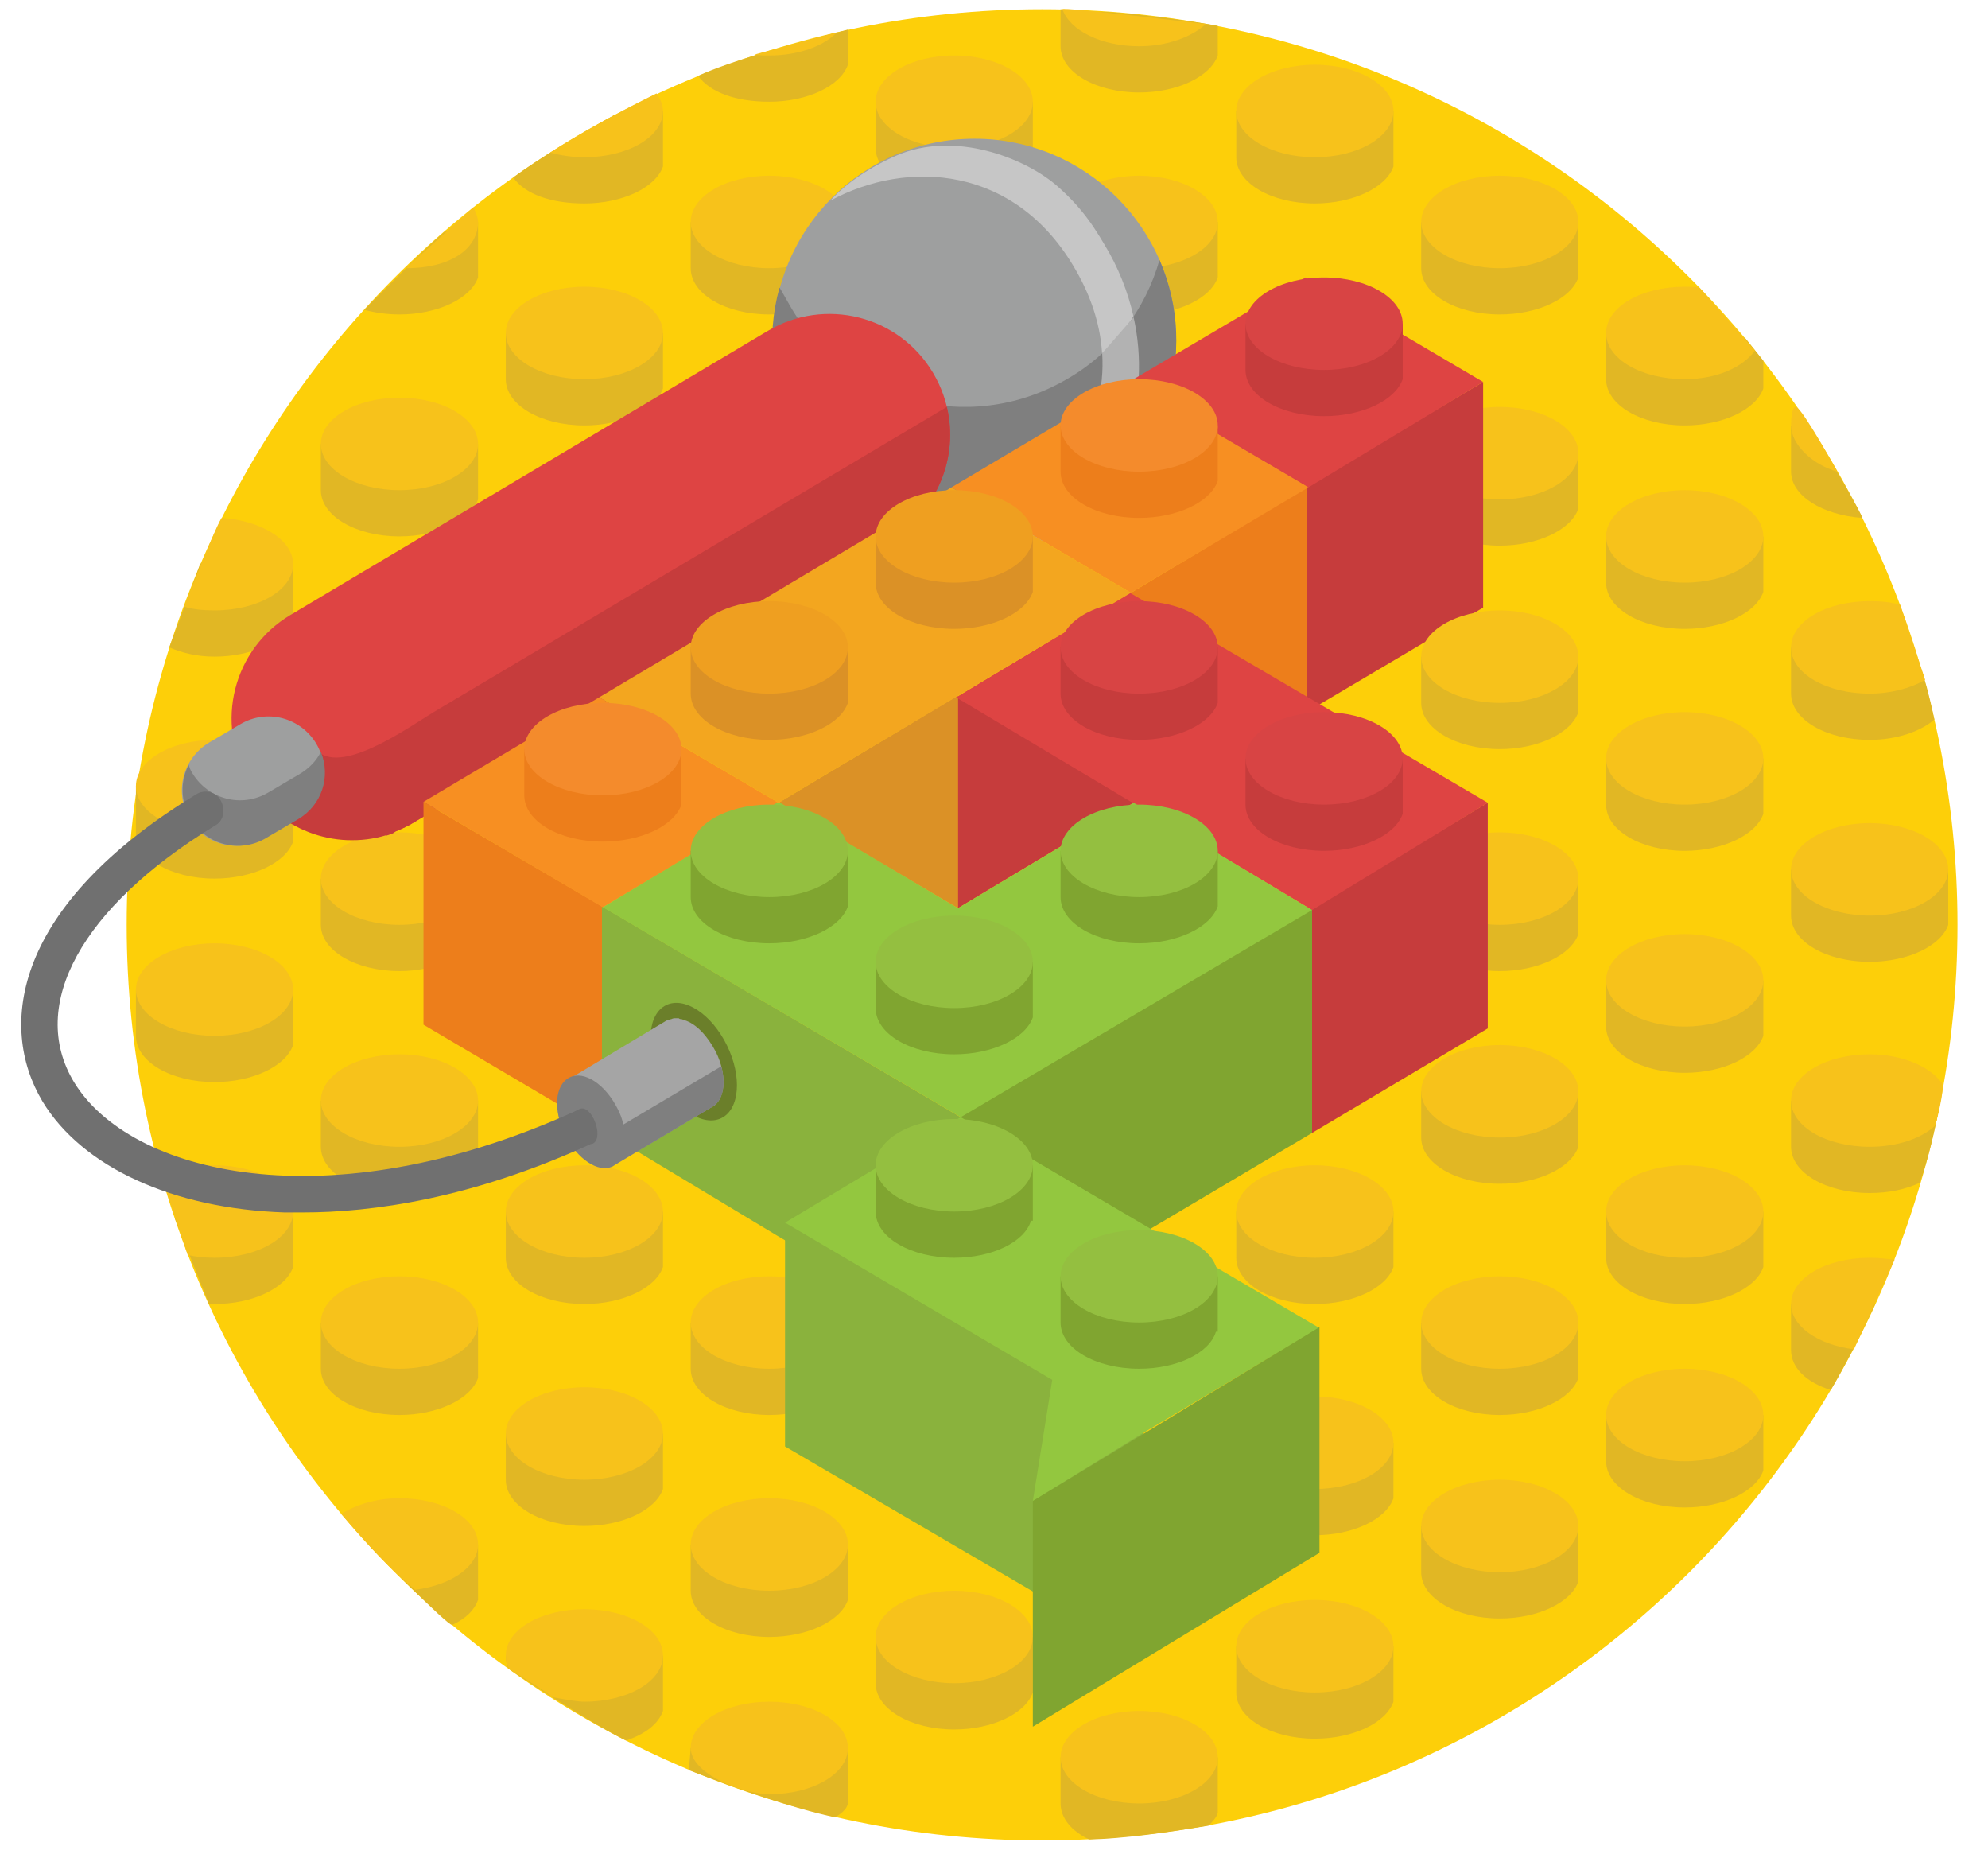
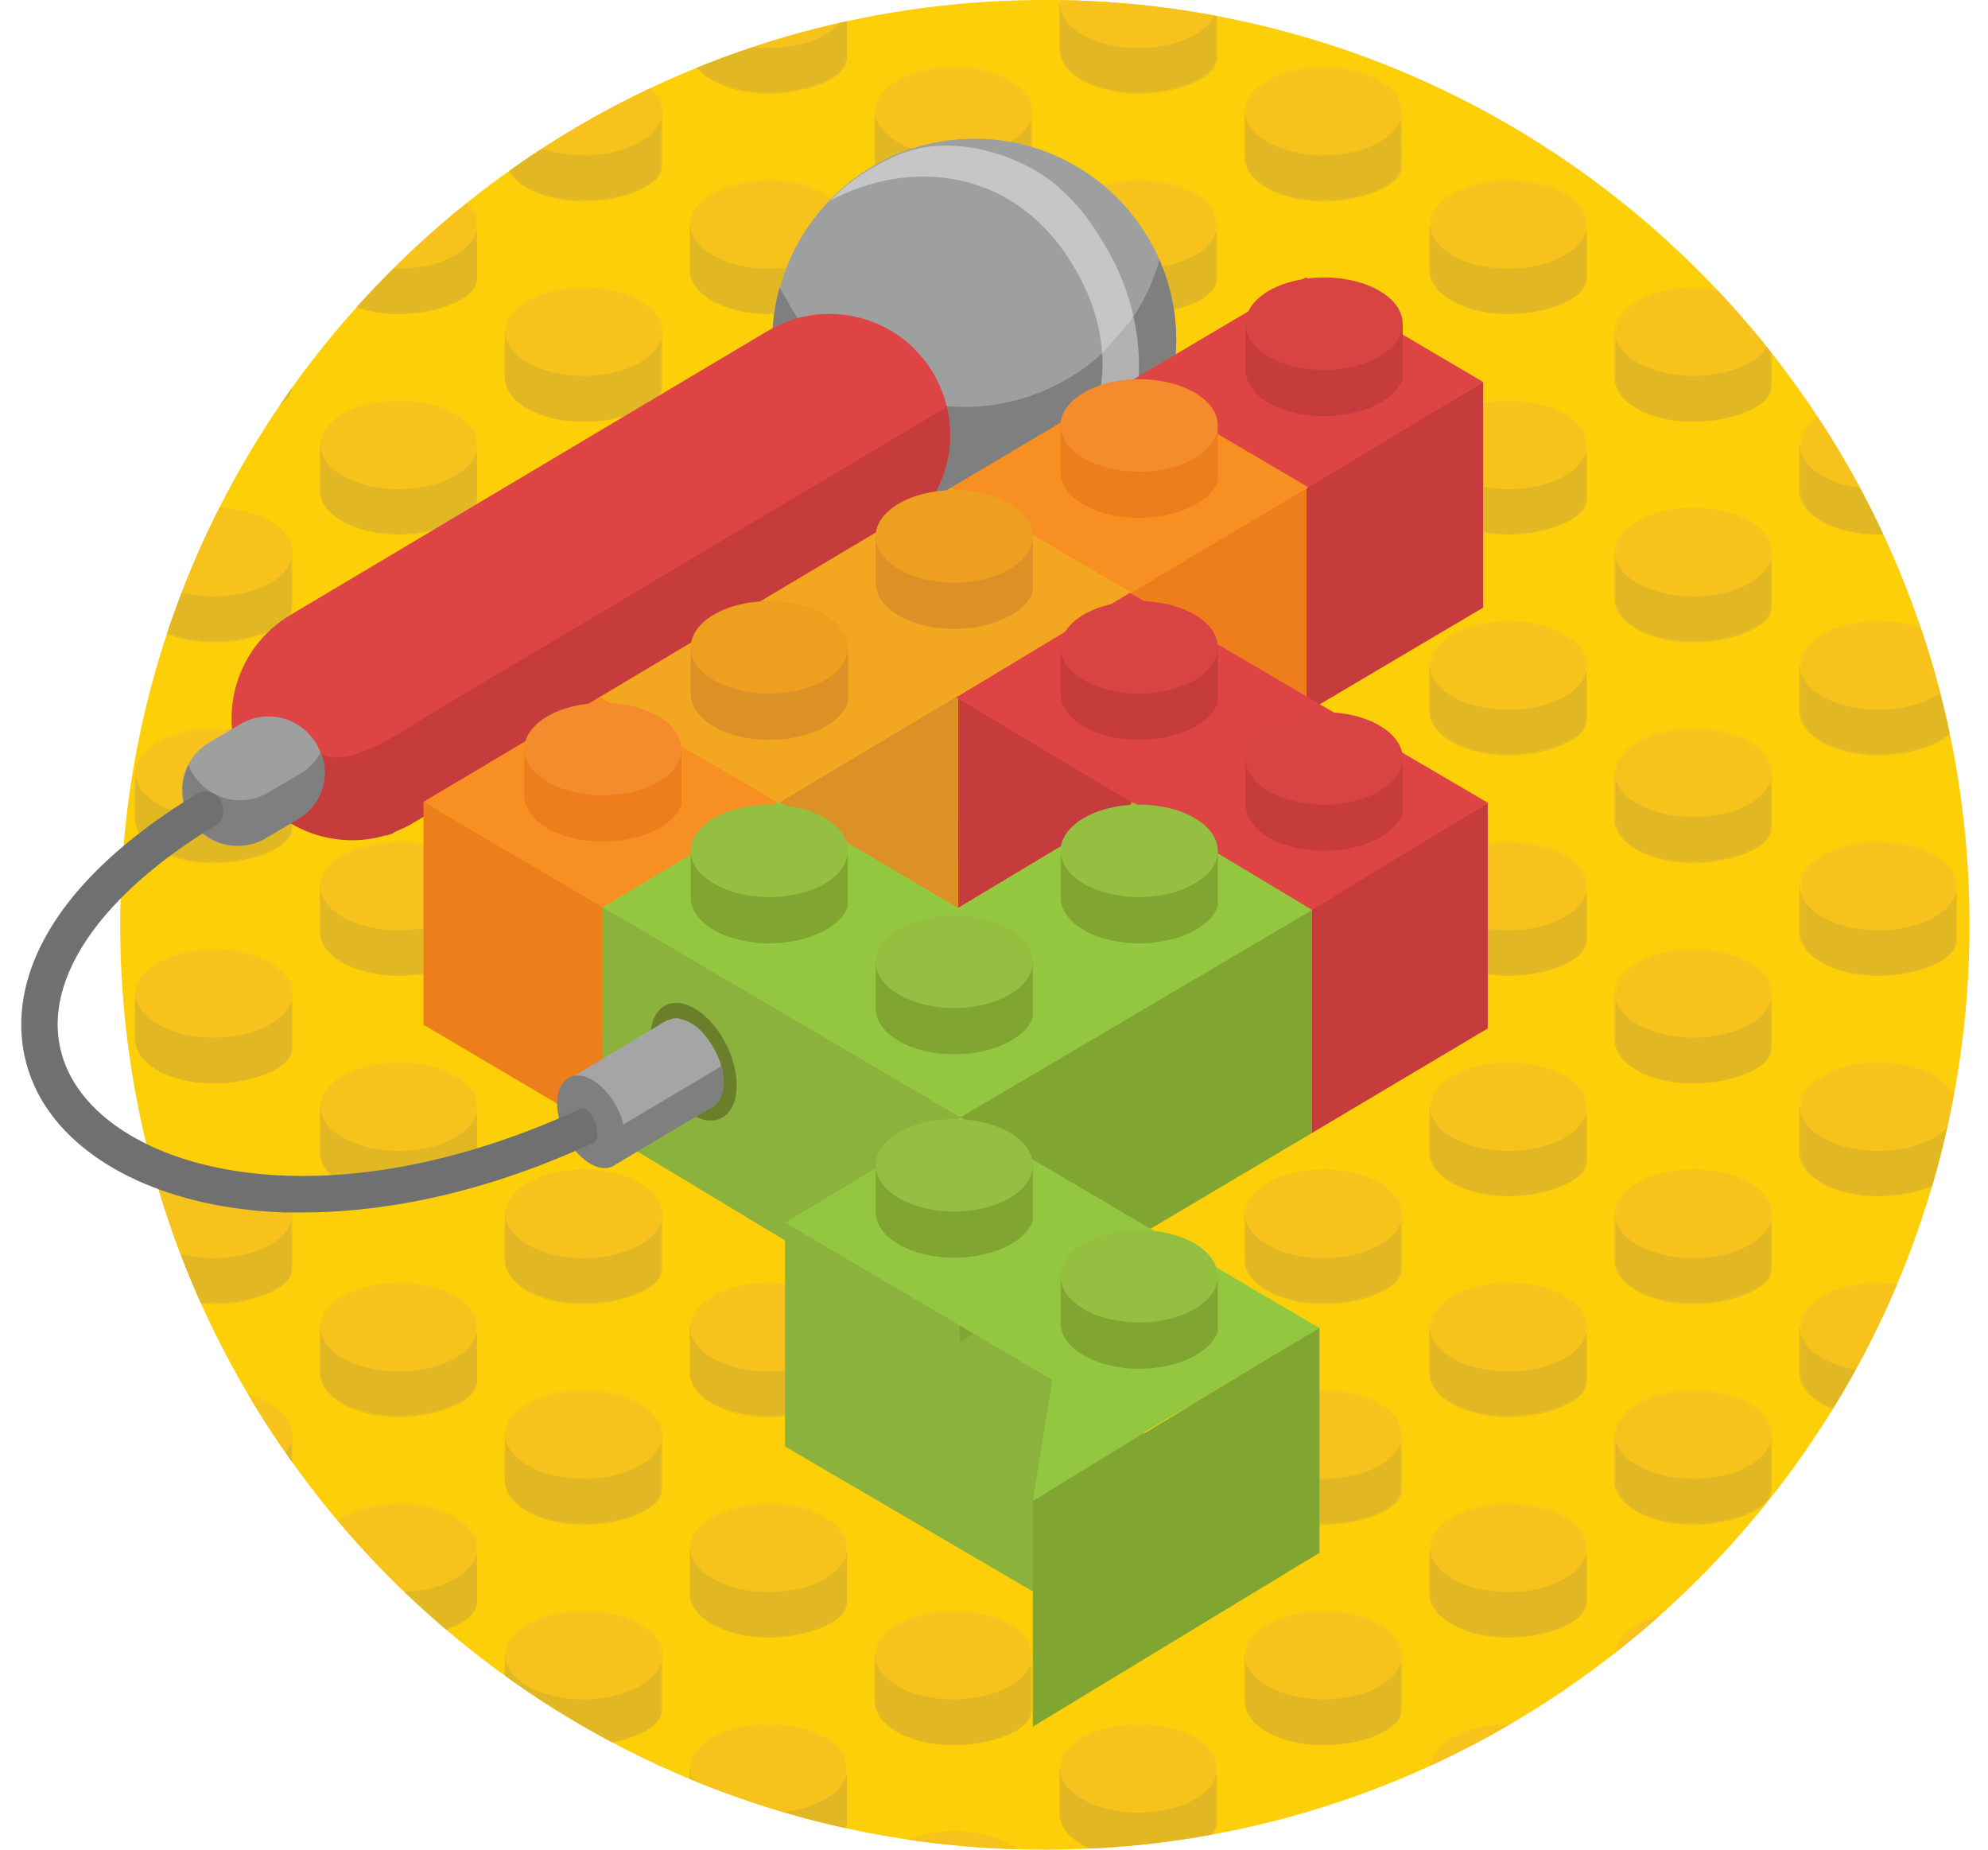
- <svg xmlns="http://www.w3.org/2000/svg" id="Layer_1" viewBox="8 0 215 200">
-   <style>.st0{fill:#fdcf09}.st1{fill:#e1b724}.st2{fill:#f7c21b}.st3{fill:#9e9f9f}.st4{fill:#c6c6c6}.st5{fill:#7f7f7f}.st6{fill:#b2b2b2}.st7{fill:#de4443}.st8{fill:#c63c3c}.st9{fill:#ed7e1b}.st10{fill:#8ab23d}.st11{fill:#80a530}.st12{fill:#f78f22}.st13{fill:#db9126}.st14{fill:#93c73f}.st15{fill:#f3a61f}.st16{fill:#ef9f20}.st17{fill:#f48b2c}.st18{fill:#d84444}.st19{fill:#94bf40}.st20{fill:#6b7f2a}.st21{fill:#a5a5a5}.st22{fill:#707070}</style>
-   <circle id="XMLID_62_" class="st0" cx="120.7" cy="100" r="99" />
-   <g id="XMLID_5_">
-     <path id="XMLID_23_" class="st1" d="M116.2 36c-1.4-.6-3.1-1-5-1-2.2 0-4.3.5-5.8 1.4l-2.7-1.4v5c0 2.8 3.8 5 8.5 5 4.1 0 7.6-1.7 8.3-4h.2v-6l-3.5 1z" />
-     <ellipse id="XMLID_22_" class="st2" cx="111.2" cy="35" rx="8.5" ry="5" />
-     <path id="XMLID_20_" class="st1" d="M96.2 49c-1.4-.6-3.1-1-5-1-2.2 0-4.3.5-5.8 1.4L82.7 48v5c0 2.8 3.8 5 8.5 5 4.1 0 7.6-1.7 8.3-4h.2v-6l-3.5 1z" />
-     <ellipse id="XMLID_19_" class="st2" cx="91.2" cy="48" rx="8.5" ry="5" />
-     <path id="XMLID_17_" class="st1" d="M76.2 61c-1.4-.6-3.1-1-5-1-2.2 0-4.3.5-5.8 1.4L62.7 60v5c0 2.8 3.8 5 8.5 5 4.1 0 7.6-1.7 8.3-4h.2v-6l-3.5 1z" />
-     <ellipse id="XMLID_16_" class="st2" cx="71.2" cy="60" rx="8.5" ry="5" />
-     <path id="XMLID_14_" class="st1" d="M56.2 73c-1.4-.6-3.1-1-5-1-2.2 0-4.3.5-5.8 1.4L42.7 72v5c0 2.8 3.8 5 8.5 5 4.1 0 7.6-1.7 8.3-4h.2v-6l-3.5 1z" />
-     <ellipse id="XMLID_13_" class="st2" cx="51.2" cy="72" rx="8.5" ry="5" />
-     <path id="XMLID_11_" class="st1" d="M36.2 86c-1.4-.6-3.1-1-5-1-2.2 0-4.3.5-5.8 1.4L22.7 85v5c0 2.8 3.8 5 8.5 5 4.1 0 7.7-1.7 8.5-4v-6l-3.5 1z" />
-     <ellipse id="XMLID_10_" class="st2" cx="31.2" cy="85" rx="8.5" ry="5" />
-     <path id="XMLID_8_" class="st1" d="M136.2 25c-1.4-.6-3.1-1-5-1-2.2 0-4.3.5-5.8 1.4l-2.7-1.4v5c0 2.8 3.8 5 8.5 5 4.1 0 7.7-1.7 8.5-4v-6l-3.5 1z" />
-     <ellipse id="XMLID_7_" class="st2" cx="131.2" cy="24" rx="8.5" ry="5" />
-     <path id="XMLID_12_" class="st1" d="M155.2 13c-1.4-.6-3.1-1-5-1-2.2 0-4.3.5-5.8 1.4l-2.7-1.4v5c0 2.8 3.8 5 8.5 5 4.1 0 7.7-1.7 8.5-4v-6l-3.5 1z" />
-     <ellipse id="XMLID_9_" class="st2" cx="150.2" cy="12" rx="8.5" ry="5" />
+ <svg xmlns="http://www.w3.org/2000/svg" xmlns:xlink="http://www.w3.org/1999/xlink" viewBox="8 0 215 200">
+   <clipPath id="a">
+     <circle id="b" fill="#fdcf09" cx="121" cy="100" r="100" />
+   </clipPath>
+   <g clip-path="url(#a)">
+     <use xlink:href="#b" />
+     <pattern id="e" patternUnits="userSpaceOnUse" x=".6" y="-6.6" width="40" height="23.85">
+       <g id="d">
+         <path id="c" fill="#e1b724" d="M2 6.1v5.8c0 2.7 3.8 4.8 8.5 4.8 4.1 0 8.5-1.6 8.5-3.8V7H2z" />
+         <use xlink:href="#c" x="20" y="-12.2" />
+         <ellipse fill="#f7c21b" cx="10.55" cy="7" rx="8.5" ry="4.8" />
+       </g>
+       <use xlink:href="#d" x="20" y="11.6" />
+     </pattern>
+     <path fill="url(#e)" d="M0 0h220v200H0z" />
+     <circle fill="#9e9f9f" cx="113.4" cy="36.8" r="21.8" />
+     <path fill="#c6c6c6" d="M119.3 59.4l-2.1-3.4c8-4.8 13.7-15.3 7.2-26.7-6.5-11.5-18.3-12.1-26.6-7.6 1.7-1.9 4.4-3.7 7.2-4.9 6.3-2.7 13.8.3 17.2 3.2 3 2.6 4.3 4.8 5.8 7.4 5.3 9.6 5 23.8-8.7 32z" />
+     <path fill="#7f7f7f" d="M133.4 28.1c-1.5 5.3-5 10.1-10.2 13-10.5 6-23.8 2.4-29.8-8.1-.3-.5-1-1.8-1.1-1.9-1.5 5.4-.9 11.4 2.1 16.6 6 10.5 19.3 14.1 29.8 8.1 9.8-5.7 13.6-17.6 9.2-27.7z" />
+     <path fill="#b2b2b2" d="M119.3 59.4l-2.1-3.4c5.9-3.5 10.5-10.1 10-17.8l3.4-3.9c1.9 8.6-.6 18.7-11.3 25.1z" />
+     <path fill="#de4443" d="M104.4 58.2L52.8 88.9c-6.2 3.7-14.2 1.7-17.9-4.5-3.7-6.2-1.7-14.2 4.5-17.9L91 35.8c6.2-3.7 14.2-1.7 17.9 4.5 3.7 6.2 1.7 14.2-4.5 17.9z" />
+     <path fill="#c63c3c" d="M110.4 44l-55 32.7c-2.6 1.5-9.6 6.7-12.7 4.8-6.2 3.7-11.5-3.2-7.8 3 3.1 5.2 9.3 7.5 14.9 5.8-.3.2.7-.2.7-.2l.3-.2c.7-.3 1.4-.6 2-1l51.6-30.7c5-3 7.3-8.8 6-14.2zm58.5 67.2l-19 11.3V98.1l19-11.3zm-.5-45.5L149.3 77V52.6l19.1-11.3zm-37.8 21.1l-19 11.4V75.4z" />
+     <use xlink:href="#c" x="-40" y="-23" />
+     <path fill="#8ab23d" d="M73.1 98v24.2l19.1 11.5 19.5 11.4.2-24.3z" />
+     <path fill="#8ab23d" d="M131.7 179.1l-38.8-22.7v-24.2l38.8 22.7z" />
+     <path fill="#80a530" d="M149.9 122.5l-38.1 22.6v-24.4l38.1-22.6zm.8 45.4l-31 18.8v-24.4l31-18.8z" />
+     <path fill="#ed7e1b" d="M149.3 77.1l-19 11.3V64.1l19-11.4zm-76.2 45.1l-19.3-11.4V86.7L73.1 98z" />
+     <path fill="#f78f22" d="M92.2 86.8l-19 11.3-19.4-11.4 19-11.3zm57.3-34.1l-19.2 11.4-19.4-11.4 19.2-11.4z" />
+     <path fill="#db9126" d="M111.6 98.2L92.2 86.8l19.4-11.6z" />
+     <path fill="#f3a61f" d="M130.3 64.1l-19.4-11.4-38.1 22.7 19.4 11.4z" />
+     <path fill="#de4443" d="M168.4 41.3l-18.9 11.4-19.4-11.4L149.2 30zm-38.2 22.8l-18.8 11.3 38.5 23 19-11.6z" />
+     <path fill="#93c73f" d="M149.9 98.4l-19.3-11.6-19 11.4-19.4-11.5-19 11.4 38.7 22.7zm-38 22.4l-19 11.4 28.9 17-2.1 13.1 12-7.4 19-11.3z" />
+     <g id="f">
+       <path fill="#db9126" d="M96.2 71c-1.4-.6-3.1-1-5-1-2.2 0-4.3.5-5.8 1.4L82.7 70v5c0 2.8 3.8 5 8.5 5 4.1 0 7.7-1.7 8.5-4v-6l-3.5 1z" />
+       <ellipse fill="#ef9f20" cx="91.2" cy="70" rx="8.5" ry="5" />
+     </g>
+     <g id="g">
+       <path fill="#ed7e1b" d="M136.2 47c-1.4-.6-3.1-1-5-1-2.2 0-4.3.5-5.8 1.4l-2.7-1.4v5c0 2.8 3.8 5 8.5 5 4.1 0 7.7-1.7 8.5-4v-6l-3.5 1z" />
+       <ellipse fill="#f48b2c" cx="131.2" cy="46" rx="8.5" ry="5" />
+     </g>
+     <g id="h">
+       <path fill="#c63c3c" d="M156.2 36c-1.4-.6-3.1-1-5-1-2.2 0-4.3.5-5.8 1.4l-2.7-1.4v5c0 2.8 3.8 5 8.5 5 4.1 0 7.7-1.7 8.5-4v-6l-3.5 1z" />
+       <ellipse fill="#d84444" cx="151.2" cy="35" rx="8.5" ry="5" />
+     </g>
+     <g id="i">
+       <path fill="#80a530" d="M96.2 93c-1.4-.6-3.1-1-5-1-2.2 0-4.3.5-5.8 1.4L82.7 92v5c0 2.8 3.8 5 8.5 5 4.1 0 7.7-1.7 8.5-4v-6l-3.5 1z" />
+       <ellipse fill="#94bf40" cx="91.2" cy="92" rx="8.5" ry="5" />
+     </g>
+     <use xlink:href="#f" x="20" y="-12" />
+     <use xlink:href="#g" x="-58" y="35" />
+     <use xlink:href="#h" y="47" />
+     <use xlink:href="#h" x="-20" y="35" />
+     <use xlink:href="#i" x="40" />
+     <use xlink:href="#i" x="20" y="12" />
+     <use xlink:href="#i" x="20" y="34" />
+     <use xlink:href="#i" x="40" y="46" />
+     <path fill="#9e9f9f" d="M28.5 88.5c-1.7-2.9-.7-6.5 2.1-8.2l3.4-2c2.9-1.7 6.5-.7 8.2 2.1 1.7 2.9.7 6.5-2.1 8.2l-3.4 2c-2.9 1.7-6.6.8-8.2-2.1z" />
+     <ellipse transform="rotate(154 83 114.8)" fill="#6b7f2a" cx="83" cy="114.8" rx="4" ry="6.8" />
+     <path fill="#a5a5a5" d="M85.4 113.7c-.9-1.7-2.1-3-3.4-3.4-.1 0-.2-.1-.3-.1-.1 0-.2 0-.3-.1h-.3c-.2 0-.3 0-.5.1-.1 0-.3.1-.4.1s-.1.1-.2.1l-10 6 4.2 9.7 10.6-6.3c1.7-.7 1.9-3.5.6-6.1z" />
+     <path fill="#7f7f7f" d="M40.4 83.7l-3.4 2c-2.9 1.7-6.5.7-8.2-2.1-.2-.3-.3-.6-.4-.9-.9 1.8-.9 3.9.2 5.8 1.7 2.9 5.4 3.8 8.2 2.1l3.4-2c2.6-1.5 3.6-4.6 2.5-7.3-.5 1-1.3 1.8-2.3 2.4zM86 115.3l-10.6 6.3c-.1-.6-.3-1.1-.6-1.7-1.3-2.6-3.6-4.2-5.2-3.4-1.6.8-1.8 3.5-.5 6.2 1.3 2.6 3.6 4.2 5.2 3.4.1-.1.2-.1.3-.2l10.4-6.2c1.3-.7 1.5-2.7 1-4.4z" />
  </g>
-   <g id="XMLID_132_">
-     <path id="XMLID_144_" class="st1" d="M215.2 95c-1.4-.6-3.1-1-5-1-2.2 0-4.3.5-5.8 1.4l-2.7-1.4v5c0 2.8 3.8 5 8.5 5 4.1 0 7.7-1.7 8.5-4v-6l-3.5 1z" />
-     <ellipse id="XMLID_143_" class="st2" cx="210.2" cy="94" rx="8.5" ry="5" />
-     <path id="XMLID_142_" class="st1" d="M195.2 107c-1.4-.6-3.1-1-5-1-2.2 0-4.3.5-5.8 1.4l-2.7-1.4v5c0 2.8 3.8 5 8.5 5 4.1 0 7.7-1.7 8.5-4v-6l-3.5 1z" />
-     <ellipse id="XMLID_141_" class="st2" cx="190.2" cy="106" rx="8.5" ry="5" />
-     <path id="XMLID_140_" class="st1" d="M175.2 119c-1.4-.6-3.1-1-5-1-2.2 0-4.3.5-5.8 1.4l-2.7-1.4v5c0 2.8 3.8 5 8.5 5 4.1 0 7.7-1.7 8.5-4v-6l-3.5 1z" />
-     <ellipse id="XMLID_139_" class="st2" cx="170.2" cy="118" rx="8.5" ry="5" />
-     <path id="XMLID_138_" class="st1" d="M155.2 132c-1.4-.6-3.1-1-5-1-2.2 0-4.3.5-5.8 1.4l-2.7-1.4v5c0 2.8 3.8 5 8.5 5 4.1 0 7.7-1.7 8.5-4v-6l-3.5 1z" />
-     <ellipse id="XMLID_137_" class="st2" cx="150.2" cy="131" rx="8.5" ry="5" />
-   </g>
-   <g id="XMLID_162_">
-     <path id="XMLID_170_" class="st1" d="M215.2 120c-1.4-.6-3.1-1-5-1-2.2 0-4.3.5-5.8 1.4l-2.7-1.4v5c0 2.8 3.8 5 8.5 5 2.1 0 3.9-.4 5.4-1.1.9-2.4 1.6-5.4 2.2-8.6l-2.6.7z" />
-     <path id="XMLID_169_" class="st2" d="M217.3 121.7c-1.5 1.4-4.1 2.3-7.1 2.3-4.7 0-8.5-2.2-8.5-5s3.8-5 8.5-5c3.5 0 6.5 1.3 7.8 3.1.4.6-.7 4.6-.7 4.6z" />
-     <path id="XMLID_168_" class="st1" d="M195.2 132c-1.4-.6-3.1-1-5-1-2.2 0-4.3.5-5.8 1.4l-2.7-1.4v5c0 2.8 3.8 5 8.5 5 4.1 0 7.7-1.7 8.5-4v-6l-3.5 1z" />
-     <ellipse id="XMLID_167_" class="st2" cx="190.2" cy="131" rx="8.5" ry="5" />
-     <path id="XMLID_166_" class="st1" d="M175.2 144c-1.4-.6-3.1-1-5-1-2.2 0-4.3.5-5.8 1.4l-2.7-1.4v5c0 2.8 3.8 5 8.5 5 4.1 0 7.7-1.7 8.5-4v-6l-3.5 1z" />
-     <ellipse id="XMLID_165_" class="st2" cx="170.2" cy="143" rx="8.5" ry="5" />
-     <path id="XMLID_164_" class="st1" d="M155.2 157c-1.4-.6-3.1-1-5-1-2.2 0-4.3.5-5.8 1.4l-2.7-1.4v5c0 2.8 3.8 5 8.5 5 4.1 0 7.7-1.7 8.5-4v-6l-3.5 1z" />
-     <ellipse id="XMLID_163_" class="st2" cx="150.2" cy="156" rx="8.5" ry="5" />
-   </g>
-   <g id="XMLID_171_">
-     <path id="XMLID_179_" class="st1" d="M210.8 141c-2.2 0-4.9.5-6.4 1.4l-2.7-1.4v5c0 1.9 1.7 3.5 4.3 4.3 1.4-2.4 3.1-5.7 4.8-9.3z" />
-     <path id="XMLID_178_" class="st2" d="M208.5 145.9c-3.9-.5-6.8-2.5-6.8-4.9 0-2.8 3.8-5 8.5-5 .9 0 1.8.1 2.7.2l-4.4 9.7z" />
-     <path id="XMLID_177_" class="st1" d="M195.2 154c-1.4-.6-3.1-1-5-1-2.2 0-4.3.5-5.8 1.4l-2.7-1.4v5c0 2.8 3.8 5 8.5 5 4.1 0 7.7-1.7 8.5-4v-6l-3.5 1z" />
-     <ellipse id="XMLID_176_" class="st2" cx="190.2" cy="153" rx="8.5" ry="5" />
-     <path id="XMLID_175_" class="st1" d="M175.2 166c-1.4-.6-3.1-1-5-1-2.2 0-4.3.5-5.8 1.4l-2.7-1.4v5c0 2.8 3.8 5 8.5 5 4.1 0 7.7-1.7 8.5-4v-6l-3.5 1z" />
-     <ellipse id="XMLID_174_" class="st2" cx="170.2" cy="165" rx="8.5" ry="5" />
-     <path id="XMLID_173_" class="st1" d="M155.2 179c-1.4-.6-3.1-1-5-1-2.2 0-4.3.5-5.8 1.4l-2.7-1.4v5c0 2.8 3.8 5 8.5 5 4.1 0 7.7-1.7 8.5-4v-6l-3.5 1z" />
-     <ellipse id="XMLID_172_" class="st2" cx="150.2" cy="178" rx="8.5" ry="5" />
-   </g>
-   <g id="XMLID_133_">
-     <path id="XMLID_147_" class="st1" d="M215.2 71c-1.4-.6-3.1-1-5-1-2.2 0-4.3.5-5.8 1.4l-2.7-1.4v5c0 2.8 3.8 5 8.5 5 2.9 0 5.5-.9 7-2.2-1.2-5.7-2-6.8-2-6.8z" />
-     <path id="XMLID_146_" class="st2" d="M216.2 73.5c-1.5.9-3.7 1.5-6 1.5-4.7 0-8.5-2.2-8.5-5s3.8-5 8.5-5c1.2 0 2.3.1 3.3.4l2.7 8.1z" />
-     <path id="XMLID_145_" class="st1" d="M195.2 83c-1.4-.6-3.1-1-5-1-2.2 0-4.3.5-5.8 1.4l-2.7-1.4v5c0 2.8 3.8 5 8.5 5 4.1 0 7.7-1.7 8.5-4v-6l-3.5 1z" />
-     <ellipse id="XMLID_136_" class="st2" cx="190.2" cy="82" rx="8.5" ry="5" />
-     <path id="XMLID_135_" class="st1" d="M175.2 96c-1.4-.6-3.1-1-5-1-2.2 0-4.3.5-5.8 1.4l-2.7-1.4v5c0 2.8 3.8 5 8.5 5 4.1 0 7.7-1.7 8.5-4v-6l-3.5 1z" />
-     <ellipse id="XMLID_134_" class="st2" cx="170.2" cy="95" rx="8.5" ry="5" />
-   </g>
-   <g id="XMLID_155_">
-     <path id="XMLID_159_" class="st1" d="M195.2 37c-1.4-.6-3.1-1-5-1-2.2 0-4.3.5-5.8 1.4l-2.7-1.4v5c0 2.8 3.8 5 8.5 5 4.1 0 7.7-1.7 8.5-4v-3l-2-2.5-1.5.5z" />
-     <path id="XMLID_158_" class="st2" d="M197.8 37.9c-1.3 1.8-4.1 3.1-7.6 3.1-4.7 0-8.5-2.2-8.5-5s3.8-5 8.5-5c.5 0 1.1 0 1.6.1l6 6.8z" />
-     <path id="XMLID_157_" class="st1" d="M175.2 50c-1.4-.6-3.1-1-5-1-2.2 0-4.3.5-5.8 1.4l-2.7-1.4v5c0 2.8 3.8 5 8.5 5 4.1 0 7.7-1.7 8.5-4v-6l-3.5 1z" />
-     <ellipse id="XMLID_156_" class="st2" cx="170.2" cy="49" rx="8.5" ry="5" />
-   </g>
-   <g id="XMLID_18_">
-     <path id="XMLID_94_" class="st1" d="M116.2 12c-1.4-.6-3.1-1-5-1-2.2 0-4.3.5-5.8 1.4l-2.7-1.4v5c0 2.8 3.8 5 8.5 5 4.1 0 7.6-1.7 8.3-4h.2v-6l-3.5 1z" />
-     <ellipse id="XMLID_93_" class="st2" cx="111.2" cy="11" rx="8.5" ry="5" />
-     <path id="XMLID_92_" class="st1" d="M96.2 25c-1.4-.6-3.1-1-5-1-2.2 0-4.3.5-5.8 1.4L82.7 24v5c0 2.8 3.8 5 8.5 5 4.1 0 7.6-1.7 8.3-4h.2v-6l-3.5 1z" />
-     <ellipse id="XMLID_91_" class="st2" cx="91.2" cy="24" rx="8.5" ry="5" />
-     <path id="XMLID_90_" class="st1" d="M76.2 37c-1.4-.6-3.1-1-5-1-2.2 0-4.3.5-5.8 1.4L62.7 36v5c0 2.8 3.8 5 8.5 5 4.1 0 7.7-1.7 8.5-4v-6l-3.5 1z" />
-     <ellipse id="XMLID_89_" class="st2" cx="71.2" cy="36" rx="8.5" ry="5" />
-     <path id="XMLID_88_" class="st1" d="M56.2 49c-1.4-.6-3.1-1-5-1-2.2 0-4.3.5-5.8 1.4L42.7 48v5c0 2.8 3.8 5 8.5 5 4.1 0 7.7-1.7 8.5-4v-6l-3.5 1z" />
-     <ellipse id="XMLID_87_" class="st2" cx="51.2" cy="48" rx="8.5" ry="5" />
-     <path id="XMLID_86_" class="st1" d="M36.2 62c-1.4-.6-3.1-1-5-1-.5 0-1.4-.4-1.6.1-.4 1.2-3.3 8.9-3.3 8.9 1.4.6 3 1 4.9 1 4.1 0 7.6-1.7 8.3-4h.2v-6l-3.5 1z" />
-     <path id="XMLID_85_" class="st2" d="M39.7 61c0 2.8-3.8 5-8.5 5-1.2 0-2.3-.1-3.3-.4 0 0 3.8-9.6 4.1-9.6 4.3.3 7.7 2.4 7.7 5z" />
-     <path id="XMLID_84_" class="st1" d="M125.4 1.4l-2.7-.4v4c0 2.8 3.8 5 8.5 5 4.1 0 7.7-1.7 8.5-4V2.8c-1.2-.3-13.1-2-14.3-1.4z" />
-     <path id="XMLID_83_" class="st2" d="M138.4 2.6C136.9 4 134.2 5 131.2 5c-4.1 0-7.5-1.7-8.3-4-.2-.3 15.5 1.6 15.5 1.6z" />
-   </g>
-   <path id="XMLID_82_" class="st1" d="M36.2 108c-1.4-.6-3.1-1-5-1-2.2 0-4.3.5-5.8 1.4l-2.7-1.4v5c0 2.8 3.8 5 8.5 5 4.1 0 7.7-1.7 8.5-4v-6l-3.5 1z" />
-   <ellipse id="XMLID_21_" class="st2" cx="31.2" cy="107" rx="8.5" ry="5" />
-   <path id="XMLID_111_" class="st1" d="M36.2 132c-1.4-.6-3.1-1-5-1-1.6 0-3.1.3-4.3.7l3.7 9.3h.6c4.1 0 7.7-1.7 8.5-4v-6l-3.5 1z" />
-   <path id="XMLID_108_" class="st2" d="M39.7 131c0 2.8-3.8 5-8.5 5-1 0-2-.1-2.9-.3l-2.8-8.4c1.5-.8 3.5-1.3 5.7-1.3 4.7 0 8.5 2.2 8.5 5z" />
-   <path id="XMLID_113_" class="st1" d="M56.2 120c-1.4-.6-3.1-1-5-1-2.2 0-4.3.5-5.8 1.4l-2.7-1.4v5c0 2.8 3.8 5 8.5 5 4.1 0 7.6-1.7 8.3-4h.2v-6l-3.5 1z" />
-   <ellipse id="XMLID_112_" class="st2" cx="51.2" cy="119" rx="8.5" ry="5" />
-   <path id="XMLID_115_" class="st1" d="M56.2 144c-1.4-.6-3.1-1-5-1-2.2 0-4.3.5-5.8 1.4l-2.7-1.4v5c0 2.8 3.8 5 8.5 5 4.1 0 7.7-1.7 8.5-4v-6l-3.5 1z" />
-   <ellipse id="XMLID_114_" class="st2" cx="51.2" cy="143" rx="8.5" ry="5" />
-   <path id="XMLID_117_" class="st1" d="M56.2 168c-1.4-.6-3.1-1-5-1-1.1 0-3.7-.4-3.1.3.3.3 8.3 8.5 8.8 8.4 1.5-.7 2.4-1.6 2.8-2.7v-6l-3.5 1z" />
-   <path id="XMLID_116_" class="st2" d="M59.7 167c0 2.4-2.9 4.4-6.8 4.9-2.5-2-5.2-4.9-8-8.2 1.6-1 3.8-1.7 6.3-1.7 4.7 0 8.5 2.2 8.5 5z" />
-   <path id="XMLID_119_" class="st1" d="M76.2 132c-1.4-.6-3.1-1-5-1-2.2 0-4.3.5-5.8 1.4l-2.7-1.4v5c0 2.8 3.8 5 8.5 5 4.1 0 7.7-1.7 8.5-4v-6l-3.5 1z" />
-   <ellipse id="XMLID_118_" class="st2" cx="71.2" cy="131" rx="8.5" ry="5" />
-   <path id="XMLID_121_" class="st1" d="M76.2 156c-1.4-.6-3.1-1-5-1-2.2 0-4.3.5-5.8 1.4l-2.7-1.4v5c0 2.8 3.8 5 8.5 5 4.1 0 7.7-1.7 8.5-4v-6l-3.5 1z" />
-   <ellipse id="XMLID_120_" class="st2" cx="71.2" cy="155" rx="8.5" ry="5" />
-   <path id="XMLID_123_" class="st1" d="M76.2 180c-1.4-.6-3.1-1-5-1-2.2 0-4.3.5-5.8 1.4l-2.7-1.4s0 1.2.4 1.5 8.7 5.8 12.6 7.7c2.1-.7 3.5-1.8 4-3.2v-6l-3.5 1z" />
-   <path id="XMLID_122_" class="st2" d="M79.7 179c0 2.8-3.8 5-8.5 5-1.3 0-4.8-.8-3.7-.5s-4.4-3-4.4-3c-.3-.5-.4-1-.4-1.5 0-2.8 3.8-5 8.5-5s8.5 2.2 8.5 5z" />
-   <path id="XMLID_125_" class="st1" d="M96.2 168c-1.4-.6-3.1-1-5-1-2.2 0-4.3.5-5.8 1.4l-2.7-1.4v5c0 2.8 3.8 5 8.5 5 4.1 0 7.7-1.7 8.5-4v-6l-3.5 1z" />
-   <ellipse id="XMLID_124_" class="st2" cx="91.2" cy="167" rx="8.5" ry="5" />
-   <path id="XMLID_127_" class="st1" d="M96.2 144c-1.4-.6-3.1-1-5-1-2.2 0-4.3.5-5.8 1.4l-2.7-1.4v5c0 2.8 3.8 5 8.5 5 4.1 0 7.6-1.7 8.3-4h.2v-6l-3.5 1z" />
-   <ellipse id="XMLID_126_" class="st2" cx="91.2" cy="143" rx="8.5" ry="5" />
-   <path id="XMLID_129_" class="st1" d="M96.2 190c-1.4-.6-3.1-1-5-1-2.2 0-4.3.5-5.8 1.4l-2.7-1.4-.2 2.4c5.7 2.2 11.2 4.1 15.8 5.1.7-.4 1.3-.9 1.4-1.5v-6l-3.5 1z" />
-   <path id="XMLID_128_" class="st2" d="M99.7 189c0 2.8-3.8 5-8.5 5-2.9 0-8.5-2.2-8.5-5s3.8-5 8.5-5 8.5 2.2 8.5 5z" />
-   <path id="XMLID_161_" class="st1" d="M175.2 25c-1.4-.6-3.1-1-5-1-2.2 0-4.3.5-5.8 1.4l-2.7-1.4v5c0 2.8 3.8 5 8.5 5 4.1 0 7.7-1.7 8.5-4v-6l-3.5 1z" />
-   <ellipse id="XMLID_160_" class="st2" cx="170.2" cy="24" rx="8.5" ry="5" />
-   <path id="XMLID_131_" class="st1" d="M116.2 178c-1.4-.6-3.1-1-5-1-2.2 0-4.3.5-5.8 1.4l-2.7-1.4v5c0 2.8 3.8 5 8.5 5 4.1 0 7.7-1.7 8.5-4v-6l-3.5 1z" />
-   <ellipse id="XMLID_130_" class="st2" cx="111.2" cy="177" rx="8.5" ry="5" />
-   <path id="XMLID_181_" class="st1" d="M136.2 191c-1.4-.6-3.1-1-5-1-2.2 0-4.3.5-5.8 1.4l-2.7-1.4v5c0 1.6 1.2 3 3.1 3.9 3.7-.1 8.1-.7 12.9-1.5.4-.4.9-.9 1-1.4v-6l-3.5 1z" />
-   <ellipse id="XMLID_180_" class="st2" cx="131.2" cy="190" rx="8.5" ry="5" />
-   <path id="XMLID_101_" class="st1" d="M56.2 96c-1.4-.6-3.1-1-5-1-2.2 0-4.3.5-5.8 1.4L42.7 95v5c0 2.8 3.8 5 8.5 5 4.1 0 7.6-1.7 8.3-4h.2v-6l-3.5 1z" />
-   <ellipse id="XMLID_95_" class="st2" cx="51.2" cy="95" rx="8.5" ry="5" />
-   <path id="XMLID_103_" class="st1" d="M56.2 25c-.9.5-8.8 8.5-8.8 8.5 1.1.3 2.4.5 3.8.5 4.1 0 7.7-1.7 8.5-4v-6l-3.5 1z" />
-   <path id="XMLID_102_" class="st2" d="M59.7 24c0 2.8-2.8 5-7.8 5l7.3-6.6c.2.5.5 1 .5 1.6z" />
-   <path id="XMLID_105_" class="st1" d="M76.2 13c-.5-.2-1.1-.4-1.7-.6-4.2 2.4-8.2 4.7-11 6.8 1.3 1.8 4.1 2.8 7.7 2.8 4.1 0 7.7-1.7 8.5-4v-6l-3.5 1z" />
-   <path id="XMLID_104_" class="st2" d="M79.7 12c0 2.8-3.8 5-8.5 5-1.3 0-2.6-.2-3.7-.5 3.6-2.3 7.5-4.4 11.5-6.4.4.6.7 1.2.7 1.9z" />
-   <path id="XMLID_107_" class="st1" d="M83.5 8.2c1.3 1.8 4.1 2.8 7.7 2.8 4.1 0 7.7-1.7 8.5-4V3.2c-6.5 1.7-12.7 3.4-16.2 5z" />
-   <circle id="XMLID_27_" class="st3" cx="113.4" cy="36.8" r="21.8" />
-   <g id="XMLID_24_">
-     <path id="XMLID_220_" class="st4" d="M119.3 59.4l-2.1-3.4c8-4.8 13.7-15.3 7.2-26.7-6.5-11.5-18.3-12.1-26.6-7.6 1.7-1.9 4.4-3.7 7.2-4.9 6.3-2.7 13.8.3 17.2 3.2 3 2.6 4.3 4.8 5.8 7.4 5.3 9.6 5 23.8-8.7 32z" />
-   </g>
-   <path id="XMLID_245_" class="st5" d="M133.4 28.1c-1.5 5.3-5 10.1-10.2 13-10.5 6-23.8 2.4-29.8-8.1-.3-.5-1-1.8-1.1-1.9-1.5 5.4-.9 11.4 2.1 16.6 6 10.5 19.3 14.1 29.8 8.1 9.8-5.7 13.6-17.6 9.2-27.7z" />
-   <g id="XMLID_242_">
-     <path id="XMLID_243_" class="st6" d="M119.3 59.4l-2.1-3.4c5.9-3.5 10.5-10.1 10-17.8l3.4-3.9c1.9 8.6-.6 18.7-11.3 25.1z" />
-   </g>
-   <path id="XMLID_26_" class="st7" d="M104.4 58.2L52.8 88.9c-6.2 3.7-14.2 1.7-17.9-4.5-3.7-6.2-1.7-14.2 4.5-17.9L91 35.8c6.2-3.7 14.2-1.7 17.9 4.5 3.7 6.2 1.7 14.2-4.5 17.9z" />
-   <path id="XMLID_246_" class="st8" d="M110.4 44l-55 32.7c-2.6 1.5-9.6 6.7-12.7 4.8-6.2 3.7-11.5-3.2-7.8 3 3.1 5.2 9.3 7.5 14.9 5.8-.3.2.7-.2.7-.2l.3-.2c.7-.3 1.4-.6 2-1l51.6-30.7c5-3 7.3-8.8 6-14.2z" />
-   <path id="XMLID_106_" class="st2" d="M98.5 3.5C97.1 5 94.3 6 91.2 6c-.6 0-1.1 0-1.6-.1l8.9-2.4z" />
-   <g id="XMLID_81_">
-     <path id="XMLID_43_" class="st9" d="M73.1 122.2l-19.3-11.4V86.7L73.1 98z" />
-     <path id="XMLID_3_" class="st10" d="M73.1 98v24.2l19.1 11.5 19.5 11.4.2-24.3z" />
-     <path id="XMLID_44_" class="st11" d="M149.9 122.5l-38.1 22.6v-24.4l38.1-22.6z" />
-     <path id="XMLID_75_" class="st8" d="M168.9 111.2l-19 11.3V98.1l19-11.3z" />
-     <path id="XMLID_76_" class="st9" d="M149.3 77.1l-19 11.3V64.1l19-11.4z" />
-     <path id="XMLID_77_" class="st8" d="M168.4 65.7L149.3 77V52.6l19.1-11.3z" />
-     <path id="XMLID_45_" class="st12" d="M92.2 86.8l-19 11.3-19.4-11.4 19-11.3z" />
-     <path id="XMLID_65_" class="st13" d="M111.6 98.2L92.2 86.8l19.4-11.6z" />
-     <path id="XMLID_79_" class="st8" d="M130.6 86.8l-19 11.4V75.4z" />
-     <path id="XMLID_73_" class="st12" d="M149.5 52.7l-19.2 11.4-19.4-11.4 19.2-11.4z" />
-     <path id="XMLID_74_" class="st7" d="M168.4 41.3l-18.9 11.4-19.4-11.4L149.2 30z" />
-     <path id="XMLID_4_" class="st7" d="M130.2 64.1l-18.8 11.3 38.5 23 19-11.6z" />
-     <path id="XMLID_25_" class="st14" d="M149.9 98.4l-19.3-11.6-19 11.4-19.4-11.5-19 11.4 38.7 22.7z" />
-     <path id="XMLID_69_" class="st15" d="M130.3 64.1l-19.4-11.4-38.1 22.7 19.4 11.4z" />
-     <path id="XMLID_66_" class="st10" d="M131.7 179.1l-38.8-22.7v-24.2l38.8 22.7z" />
-     <path id="XMLID_80_" class="st14" d="M111.9 120.8l-19 11.4 28.9 17-2.1 13.1 12-7.4 19-11.3z" />
-     <path id="XMLID_78_" class="st11" d="M150.7 167.9l-31 18.8v-24.4l31-18.8z" />
-   </g>
-   <g id="XMLID_15_">
-     <path id="XMLID_183_" class="st13" d="M96.2 71c-1.4-.6-3.1-1-5-1-2.2 0-4.3.5-5.8 1.4L82.7 70v5c0 2.8 3.8 5 8.5 5 4.1 0 7.7-1.7 8.5-4v-6l-3.5 1z" />
-     <ellipse id="XMLID_182_" class="st16" cx="91.2" cy="70" rx="8.5" ry="5" />
-   </g>
-   <g id="XMLID_187_">
-     <path id="XMLID_189_" class="st13" d="M116.2 59c-1.4-.6-3.1-1-5-1-2.2 0-4.3.5-5.8 1.4l-2.7-1.4v5c0 2.8 3.8 5 8.5 5 4.1 0 7.7-1.7 8.5-4v-6l-3.5 1z" />
-     <ellipse id="XMLID_188_" class="st16" cx="111.2" cy="58" rx="8.5" ry="5" />
-   </g>
-   <g id="XMLID_186_">
-     <path id="XMLID_191_" class="st9" d="M136.2 47c-1.4-.6-3.1-1-5-1-2.2 0-4.3.5-5.8 1.4l-2.7-1.4v5c0 2.8 3.8 5 8.5 5 4.1 0 7.7-1.7 8.5-4v-6l-3.5 1z" />
-     <ellipse id="XMLID_190_" class="st17" cx="131.2" cy="46" rx="8.5" ry="5" />
-   </g>
-   <g id="XMLID_193_">
-     <path id="XMLID_195_" class="st9" d="M78.2 82c-1.4-.6-3.1-1-5-1-2.2 0-4.3.5-5.8 1.4L64.7 81v5c0 2.8 3.8 5 8.5 5 4.1 0 7.7-1.7 8.5-4v-6l-3.5 1z" />
-     <ellipse id="XMLID_194_" class="st17" cx="73.2" cy="81" rx="8.5" ry="5" />
-   </g>
-   <g id="XMLID_192_">
-     <path id="XMLID_197_" class="st8" d="M156.2 83c-1.4-.6-3.1-1-5-1-2.2 0-4.3.5-5.8 1.4l-2.7-1.4v5c0 2.8 3.8 5 8.5 5 4.1 0 7.7-1.7 8.5-4v-6l-3.5 1z" />
-     <ellipse id="XMLID_196_" class="st18" cx="151.2" cy="82" rx="8.5" ry="5" />
-   </g>
-   <g id="XMLID_202_">
-     <path id="XMLID_204_" class="st8" d="M136.2 71c-1.4-.6-3.1-1-5-1-2.2 0-4.3.5-5.8 1.4l-2.7-1.4v5c0 2.8 3.8 5 8.5 5 4.1 0 7.7-1.7 8.5-4v-6l-3.5 1z" />
-     <ellipse id="XMLID_203_" class="st18" cx="131.2" cy="70" rx="8.5" ry="5" />
-   </g>
-   <g id="XMLID_199_">
-     <path id="XMLID_201_" class="st8" d="M156.2 36c-1.4-.6-3.1-1-5-1-2.2 0-4.3.5-5.8 1.4l-2.7-1.4v5c0 2.8 3.8 5 8.5 5 4.1 0 7.7-1.7 8.5-4v-6l-3.5 1z" />
-     <ellipse id="XMLID_200_" class="st18" cx="151.2" cy="35" rx="8.5" ry="5" />
-   </g>
-   <g id="XMLID_198_">
-     <path id="XMLID_206_" class="st11" d="M96.2 93c-1.4-.6-3.1-1-5-1-2.2 0-4.3.5-5.8 1.4L82.7 92v5c0 2.8 3.8 5 8.5 5 4.1 0 7.7-1.7 8.5-4v-6l-3.5 1z" />
-     <ellipse id="XMLID_205_" class="st19" cx="91.2" cy="92" rx="8.5" ry="5" />
-   </g>
-   <g id="XMLID_208_">
-     <path id="XMLID_210_" class="st11" d="M116.2 105c-1.4-.6-3.1-1-5-1-2.2 0-4.3.5-5.8 1.4l-2.7-1.4v5c0 2.8 3.8 5 8.5 5 4.1 0 7.7-1.7 8.5-4v-6l-3.5 1z" />
-     <ellipse id="XMLID_209_" class="st19" cx="111.2" cy="104" rx="8.5" ry="5" />
-   </g>
-   <g id="XMLID_211_">
-     <path id="XMLID_213_" class="st11" d="M116.2 127c-1.4-.6-3.1-1-5-1-2.2 0-4.3.5-5.8 1.4l-2.7-1.4v5c0 2.8 3.8 5 8.5 5 4.1 0 7.6-1.7 8.3-4h.2v-6l-3.5 1z" />
-     <ellipse id="XMLID_212_" class="st19" cx="111.2" cy="126" rx="8.5" ry="5" />
-   </g>
-   <g id="XMLID_214_">
-     <path id="XMLID_216_" class="st11" d="M136.2 93c-1.4-.6-3.1-1-5-1-2.2 0-4.3.5-5.8 1.4l-2.7-1.4v5c0 2.8 3.8 5 8.5 5 4.1 0 7.7-1.7 8.5-4v-6l-3.5 1z" />
-     <ellipse id="XMLID_215_" class="st19" cx="131.2" cy="92" rx="8.5" ry="5" />
-   </g>
-   <g id="XMLID_217_">
-     <path id="XMLID_219_" class="st11" d="M136.2 139c-1.4-.6-3.1-1-5-1-2.2 0-4.3.5-5.8 1.4l-2.7-1.4v5c0 2.8 3.8 5 8.5 5 4.1 0 7.6-1.7 8.3-4h.2v-6l-3.5 1z" />
-     <ellipse id="XMLID_218_" class="st19" cx="131.2" cy="138" rx="8.5" ry="5" />
-   </g>
-   <path id="XMLID_6_" class="st3" d="M28.5 88.5c-1.7-2.9-.7-6.5 2.1-8.2l3.4-2c2.9-1.7 6.5-.7 8.2 2.1 1.7 2.9.7 6.5-2.1 8.2l-3.4 2c-2.9 1.7-6.6.8-8.2-2.1z" />
-   <g id="XMLID_207_">
-     <ellipse id="XMLID_221_" transform="rotate(153.909 83.014 114.8)" class="st20" cx="83" cy="114.8" rx="4" ry="6.8" />
-   </g>
-   <path id="XMLID_247_" class="st5" d="M40.4 83.7l-3.4 2c-2.9 1.7-6.5.7-8.2-2.1-.2-.3-.3-.6-.4-.9-.9 1.8-.9 3.9.2 5.8 1.7 2.9 5.4 3.8 8.2 2.1l3.4-2c2.6-1.5 3.6-4.6 2.5-7.3-.5 1-1.3 1.8-2.3 2.4z" />
-   <path id="XMLID_226_" class="st21" d="M85.4 113.7c-.9-1.7-2.1-3-3.4-3.4-.1 0-.2-.1-.3-.1-.1 0-.2 0-.3-.1h-.3c-.2 0-.3 0-.5.1-.1 0-.3.1-.4.1s-.1.1-.2.1l-10 6 4.2 9.7 10.6-6.3c1.7-.7 1.9-3.5.6-6.1z" />
-   <path id="XMLID_2_" class="st5" d="M86 115.3l-10.6 6.3c-.1-.6-.3-1.1-.6-1.7-1.3-2.6-3.6-4.2-5.2-3.4-1.6.8-1.8 3.5-.5 6.2 1.3 2.6 3.6 4.2 5.2 3.4.1-.1.2-.1.3-.2l10.4-6.2c1.3-.7 1.5-2.7 1-4.4z" />
-   <g id="XMLID_236_">
-     <path id="XMLID_238_" class="st22" d="M40.7 131.1h-1.9c-12.1-.4-21.9-4.9-26.2-12-4.9-8.2-3.1-21.2 16.6-33.2.9-.6 2.2-.3 2.7.7s.3 2.2-.7 2.7C16.8 98.1 11 108.7 16 117c6 9.9 27.3 15.3 54.1 3.2l.6-.3c1.3-.5 2.6 3 1.5 3.7-.1.1-.2.1-.3.1-12.9 5.9-23.6 7.4-31.2 7.4z" />
-   </g>
-   <g id="XMLID_148_">
-     <path id="XMLID_154_" class="st1" d="M204.4 47.4l-2.7-1.4v5c0 2.6 3.4 4.7 7.7 5 .2 0-4.2-7.7-5-8.6z" />
-     <path id="XMLID_153_" class="st2" d="M206.7 51c-2.8-.8-5-3-5-5 0-.7.1-2.4.7-1.9 1 .9 4.3 6.9 4.3 6.9z" />
-     <path id="XMLID_152_" class="st1" d="M195.2 59c-1.4-.6-3.1-1-5-1-2.2 0-4.3.5-5.8 1.4l-2.7-1.4v5c0 2.8 3.8 5 8.5 5 4.1 0 7.7-1.7 8.5-4v-6l-3.5 1z" />
-     <ellipse id="XMLID_151_" class="st2" cx="190.2" cy="58" rx="8.5" ry="5" />
-     <path id="XMLID_150_" class="st1" d="M175.2 72c-1.4-.6-3.1-1-5-1-2.2 0-4.3.5-5.8 1.4l-2.7-1.4v5c0 2.8 3.8 5 8.5 5 4.1 0 7.7-1.7 8.5-4v-6l-3.5 1z" />
-     <ellipse id="XMLID_149_" class="st2" cx="170.2" cy="71" rx="8.5" ry="5" />
-   </g>
+   <path fill="#707070" d="M40.7 131.1h-1.9c-12.1-.4-21.9-4.9-26.2-12-4.9-8.2-3.1-21.2 16.6-33.2.9-.6 2.2-.3 2.7.7s.3 2.2-.7 2.7C16.8 98.1 11 108.7 16 117c6 9.9 27.3 15.3 54.1 3.2l.6-.3c1.3-.5 2.6 3 1.5 3.7-.1.1-.2.1-.3.1-12.9 5.9-23.6 7.4-31.2 7.4z" />
</svg>
